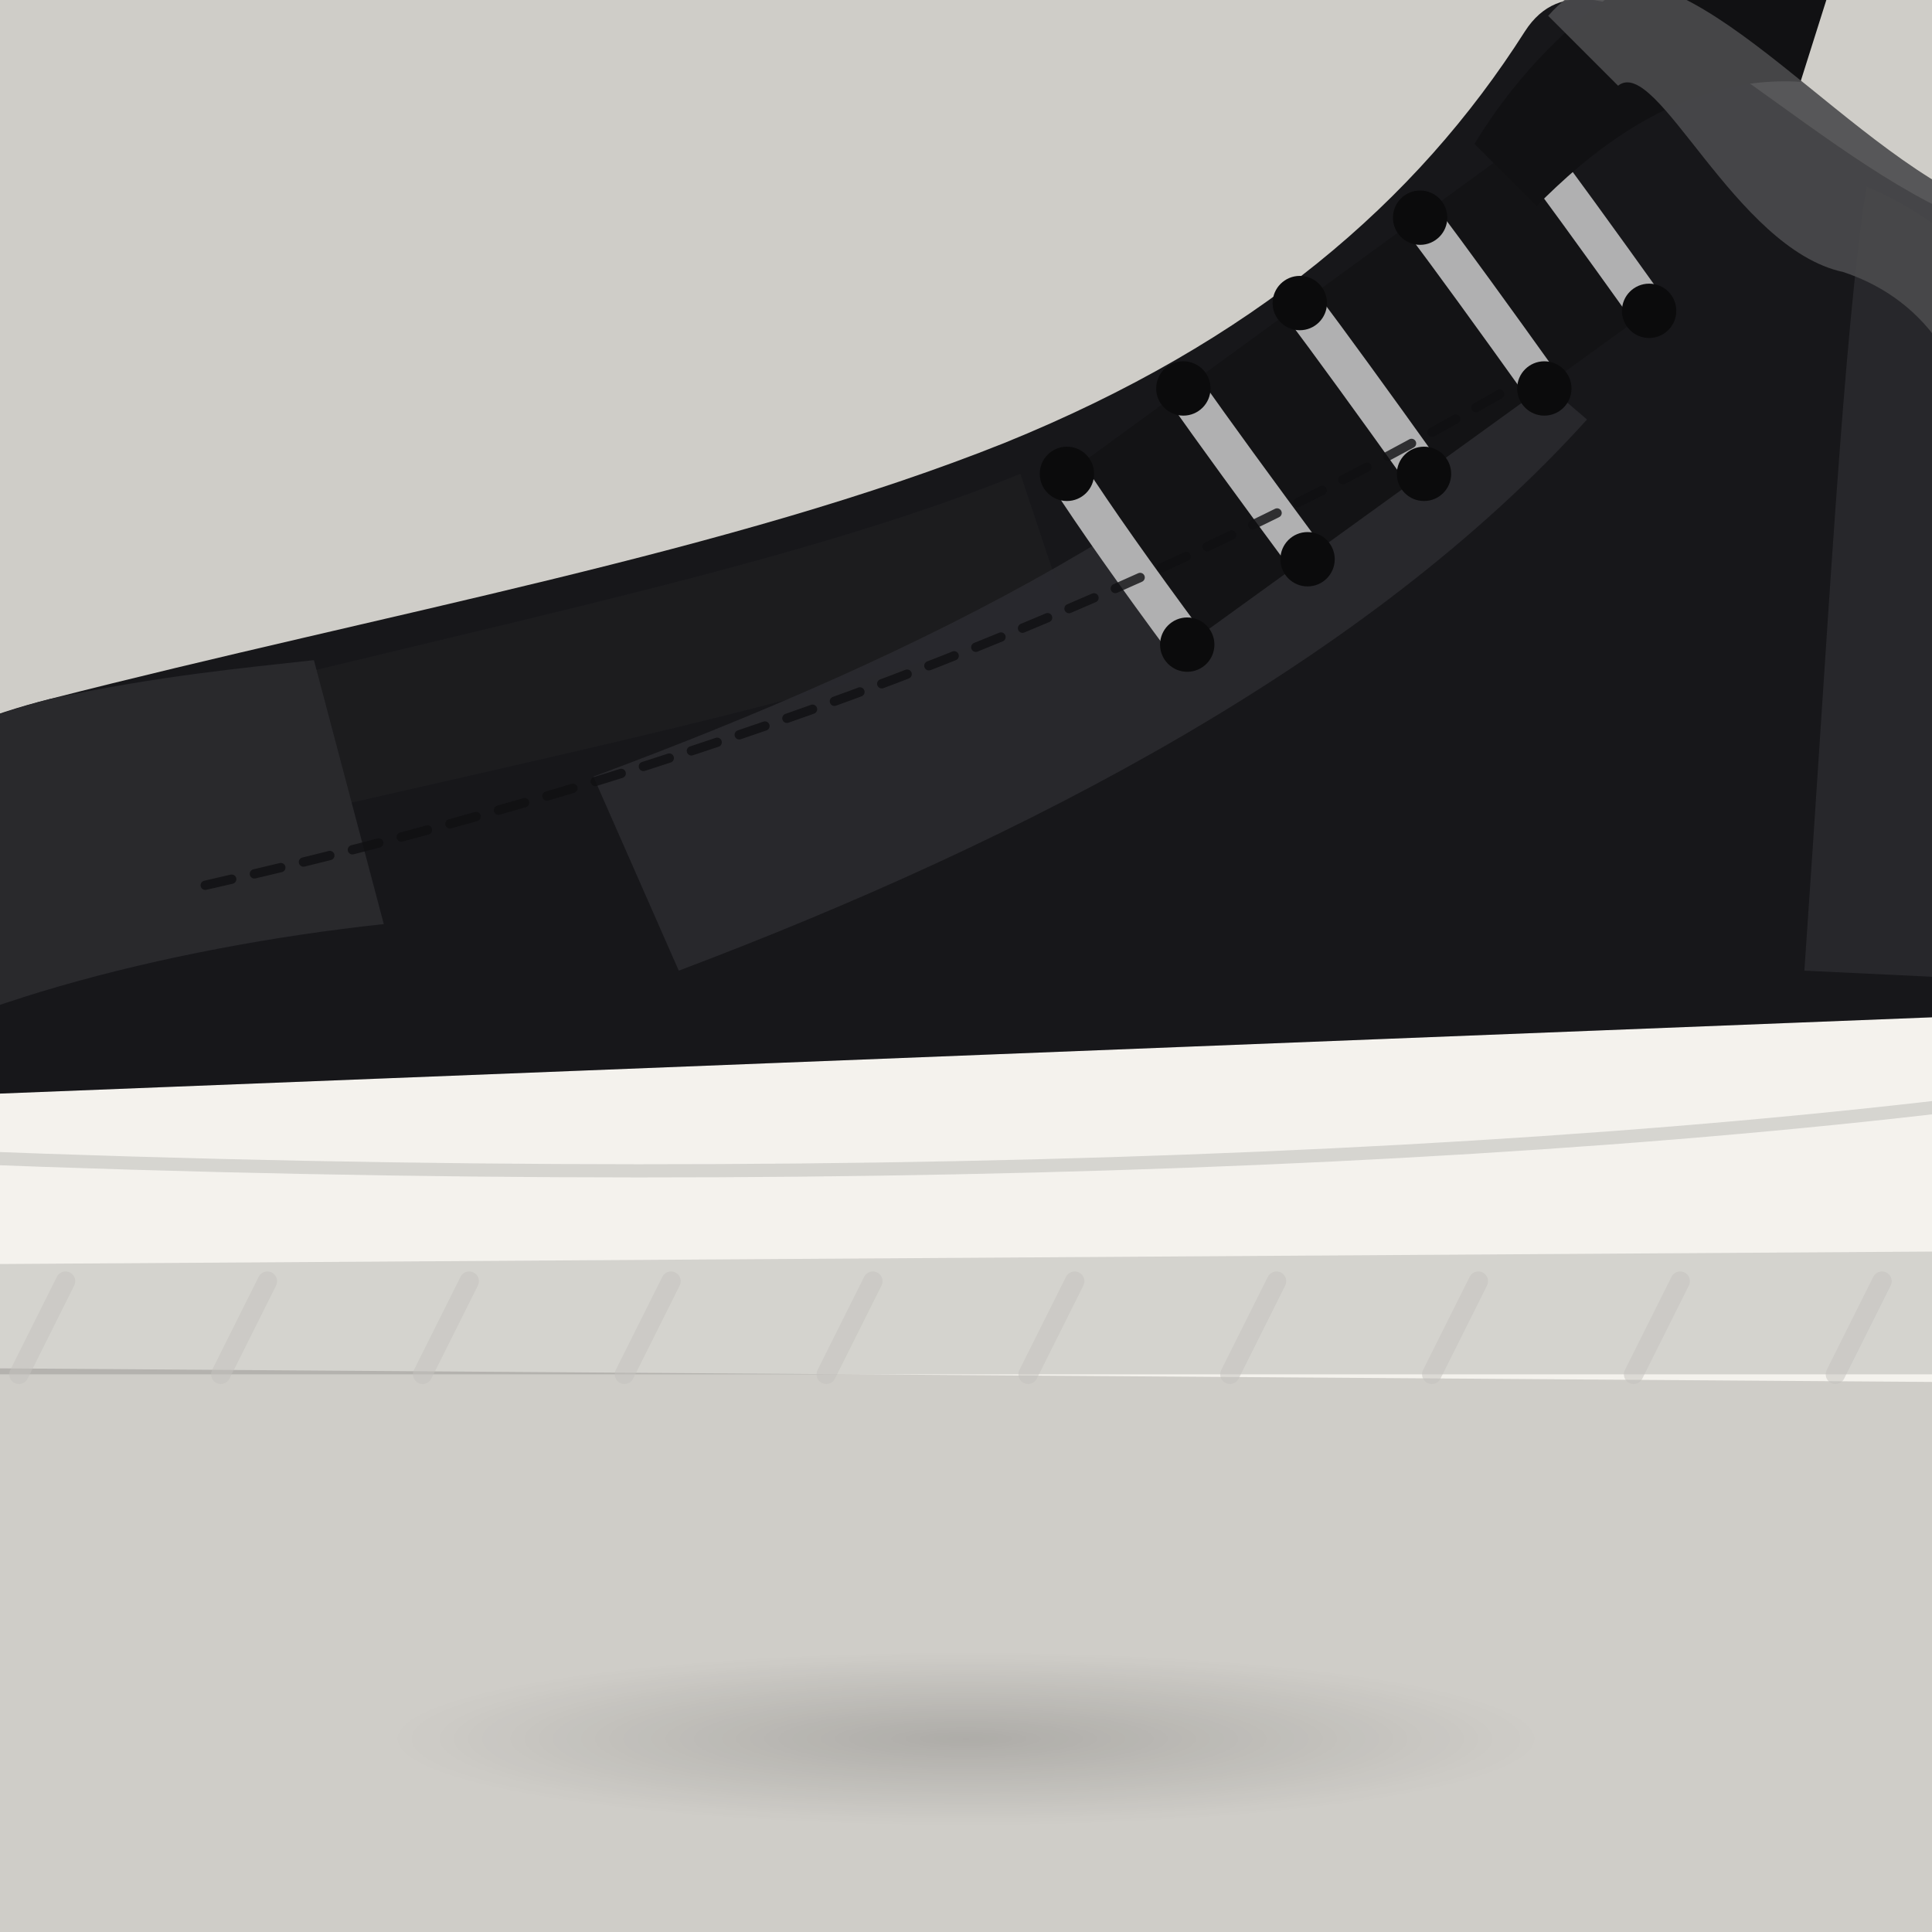
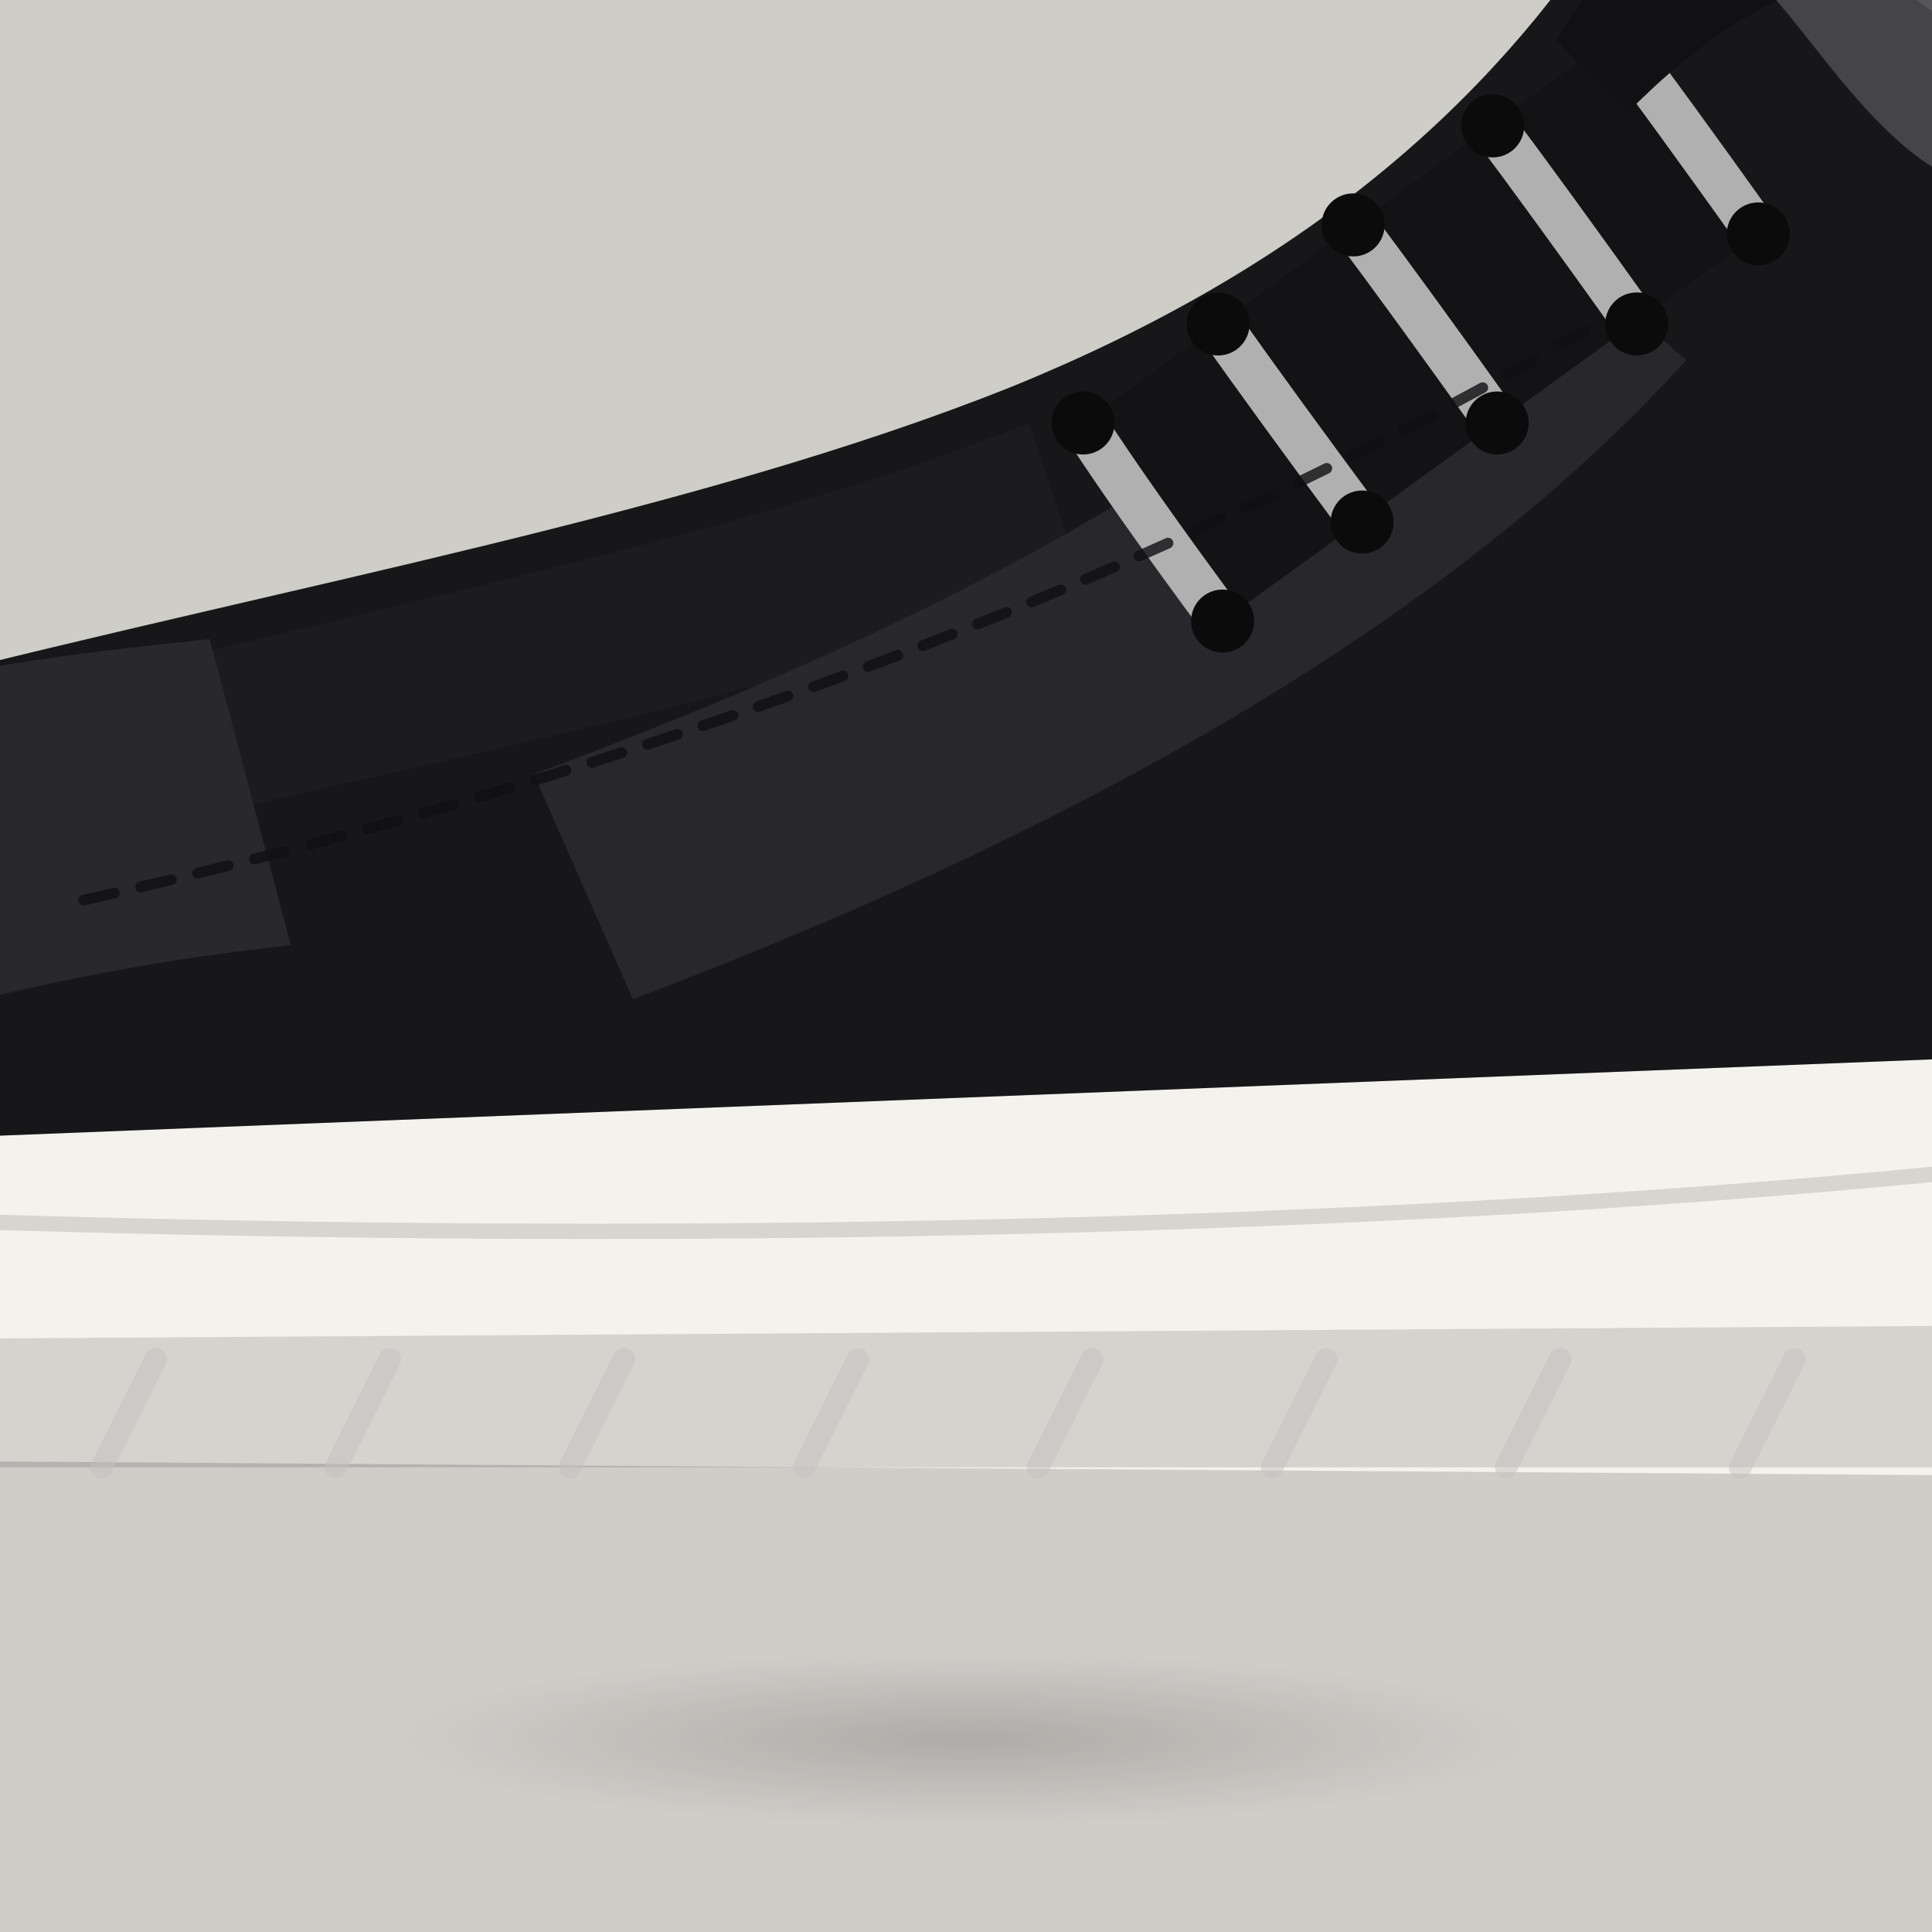
<svg xmlns="http://www.w3.org/2000/svg" viewBox="0 0 1000 1000" width="1000" height="1000" role="img" aria-label="Tênis court, perfil lateral">
  <defs>
-     <linearGradient id="vidro292" x1="0" y1="0" x2="1" y2="0">
+     <linearGradient id="vidro850" x1="0" y1="0" x2="1" y2="0">
      <stop offset="0" stop-color="#FFFFFF" stop-opacity=".55" />
      <stop offset="0.18" stop-color="#FFFFFF" stop-opacity=".1" />
      <stop offset="0.5" stop-color="#000000" stop-opacity=".08" />
      <stop offset="0.82" stop-color="#FFFFFF" stop-opacity=".22" />
      <stop offset="1" stop-color="#000000" stop-opacity=".12" />
    </linearGradient>
-     <linearGradient id="aco292" x1="0" y1="0" x2="0" y2="1">
+     <linearGradient id="aco850" x1="0" y1="0" x2="0" y2="1">
      <stop offset="0" stop-color="#FDFDFE" />
      <stop offset="0.2" stop-color="#C6CBD2" />
      <stop offset="0.42" stop-color="#6E757E" />
      <stop offset="0.52" stop-color="#9AA1A9" />
      <stop offset="0.72" stop-color="#EFF2F5" />
      <stop offset="1" stop-color="#A8AFB7" />
    </linearGradient>
-     <radialGradient id="chao292" cx="50%" cy="50%" r="50%">
+     <radialGradient id="chao850" cx="50%" cy="50%" r="50%">
      <stop offset="0" stop-color="#000000" stop-opacity=".16" />
      <stop offset="1" stop-color="#000000" stop-opacity="0" />
    </radialGradient>
-     <filter id="borra292" x="-30%" y="-30%" width="160%" height="160%">
+     <filter id="borra850" x="-30%" y="-30%" width="160%" height="160%">
      <feGaussianBlur stdDeviation="16" />
    </filter>
  </defs>
  <rect width="1000" height="1000" fill="#CFCDC8" />
-   <ellipse cx="500" cy="900" rx="300" ry="45" fill="url(#chao292)" />
-   <g transform="translate(500 410) scale(2.009)">
+   <ellipse cx="500" cy="900" rx="300" ry="45" fill="url(#chao850)" />
+   <g transform="translate(500 410) scale(2.330)">
    <g>
      <path d="M-318 88 C-338 100 -344 132 -314 148 L254 152 C294 152 314 132 308 96 L300 56.0 L-308 80 Z" fill="#F4F2ED" />
      <path d="M-314 122 L306 118 L302 150 L-312 150 Z" fill="#000000" opacity="0.13" />
      <path d="M-306 92 C-60 104 160 96 304 74" fill="none" stroke="#CCCBC7" stroke-width="3.4" opacity=".75" />
      <line x1="-284" y1="126" x2="-296" y2="150" stroke="#C3C1BD" stroke-width="5" stroke-linecap="round" opacity=".5" />
      <line x1="-232" y1="126" x2="-244" y2="150" stroke="#C3C1BD" stroke-width="5" stroke-linecap="round" opacity=".5" />
      <line x1="-180" y1="126" x2="-192" y2="150" stroke="#C3C1BD" stroke-width="5" stroke-linecap="round" opacity=".5" />
      <line x1="-128" y1="126" x2="-140" y2="150" stroke="#C3C1BD" stroke-width="5" stroke-linecap="round" opacity=".5" />
      <line x1="-76" y1="126" x2="-88" y2="150" stroke="#C3C1BD" stroke-width="5" stroke-linecap="round" opacity=".5" />
      <line x1="-24" y1="126" x2="-36" y2="150" stroke="#C3C1BD" stroke-width="5" stroke-linecap="round" opacity=".5" />
      <line x1="28" y1="126" x2="16" y2="150" stroke="#C3C1BD" stroke-width="5" stroke-linecap="round" opacity=".5" />
      <line x1="80" y1="126" x2="68" y2="150" stroke="#C3C1BD" stroke-width="5" stroke-linecap="round" opacity=".5" />
      <line x1="132" y1="126" x2="120" y2="150" stroke="#C3C1BD" stroke-width="5" stroke-linecap="round" opacity=".5" />
      <line x1="184" y1="126" x2="172" y2="150" stroke="#C3C1BD" stroke-width="5" stroke-linecap="round" opacity=".5" />
      <line x1="236" y1="126" x2="224" y2="150" stroke="#C3C1BD" stroke-width="5" stroke-linecap="round" opacity=".5" />
      <line x1="288" y1="126" x2="276" y2="150" stroke="#C3C1BD" stroke-width="5" stroke-linecap="round" opacity=".5" />
      <path d="M-308 80 C-330 36 -300 -8 -236 -24 C-150 -46 -60 -62 10 -90 C74 -116 116 -152 144 -196 C162 -224 206 -174 248 -152 C286 -134 306 -72 302 -40 L300 56.0 Z" fill="#17171A" />
      <path d="M-228 -16 C-140 -40 -50 -56 14 -82 L26 -46 C-44 -20 -136 -4 -222 18 Z" fill="#656567" opacity="0.061" />
      <path d="M-306 76 C-322 40 -298 0 -240 -16 L-226 26 C-274 38 -300 54 -296 78 Z" fill="#000000" opacity="0.1" />
      <path d="M-308 80 C-328 36 -298 -8 -236 -24 C-208 -30 -186 -32 -168 -34 L-150 34 C-206 40 -268 56 -296 78 Z" fill="#2A2A2E" opacity=".92" />
      <path d="M-96 -4 C-10 -36 66 -74 118 -132 L160 -96 C104 -34 16 12 -74 46 Z" fill="#2A2A2E" opacity=".88" />
      <path d="M232 -156 C280 -136 306 -72 302 -40 L300 50 L216 46 C222 -40 226 -118 232 -156 Z" fill="#2A2A2E" opacity=".85" />
      <path d="M258 -96 L284 -96 L284 -28 L258 -28 Z" fill="#8B8B8C" opacity=".6" />
      <path d="M26 -82 L144 -168 L176 -124 L57 -38 Z" fill="#131315" />
      <path d="M26 -82 Q37 -65 57 -38" fill="none" stroke="#B0B0B1" stroke-width="10" stroke-linecap="round" />
      <path d="M56 -104 Q68 -87 88 -60" fill="none" stroke="#B0B0B1" stroke-width="10" stroke-linecap="round" />
      <path d="M86 -126 Q98 -110 118 -82" fill="none" stroke="#B0B0B1" stroke-width="10" stroke-linecap="round" />
      <path d="M117 -148 Q129 -132 149 -104" fill="none" stroke="#B0B0B1" stroke-width="10" stroke-linecap="round" />
      <path d="M144 -168 Q156 -152 176 -124" fill="none" stroke="#B0B0B1" stroke-width="10" stroke-linecap="round" />
      <circle cx="26" cy="-82" r="7" fill="#0B0B0C" />
      <circle cx="56" cy="-104" r="7" fill="#0B0B0C" />
      <circle cx="86" cy="-126" r="7" fill="#0B0B0C" />
      <circle cx="117" cy="-148" r="7" fill="#0B0B0C" />
      <circle cx="144" cy="-168" r="7" fill="#0B0B0C" />
      <circle cx="57" cy="-38" r="7" fill="#0B0B0C" />
      <circle cx="88" cy="-60" r="7" fill="#0B0B0C" />
      <circle cx="118" cy="-82" r="7" fill="#0B0B0C" />
      <circle cx="149" cy="-104" r="7" fill="#0B0B0C" />
      <circle cx="176" cy="-124" r="7" fill="#0B0B0C" />
      <path d="M131 -167 C159 -213 205 -229 227 -221 L215 -183 C183 -185 159 -163 147 -151 Z" fill="#111113" />
      <path d="M150 -200 C176 -230 214 -178 252 -156 C286 -138 302 -94 300 -66 L262 -72 C262 -112 244 -128 226 -134 C198 -140 178 -190 168 -182 Z" fill="#4A4A4C" opacity=".9" />
      <path d="M-196 24 C-90 0 30 -40 140 -104" fill="none" stroke="#0F0F11" stroke-width="2.4" stroke-linecap="round" stroke-dasharray="7 6" opacity=".8" />
    </g>
  </g>
</svg>
